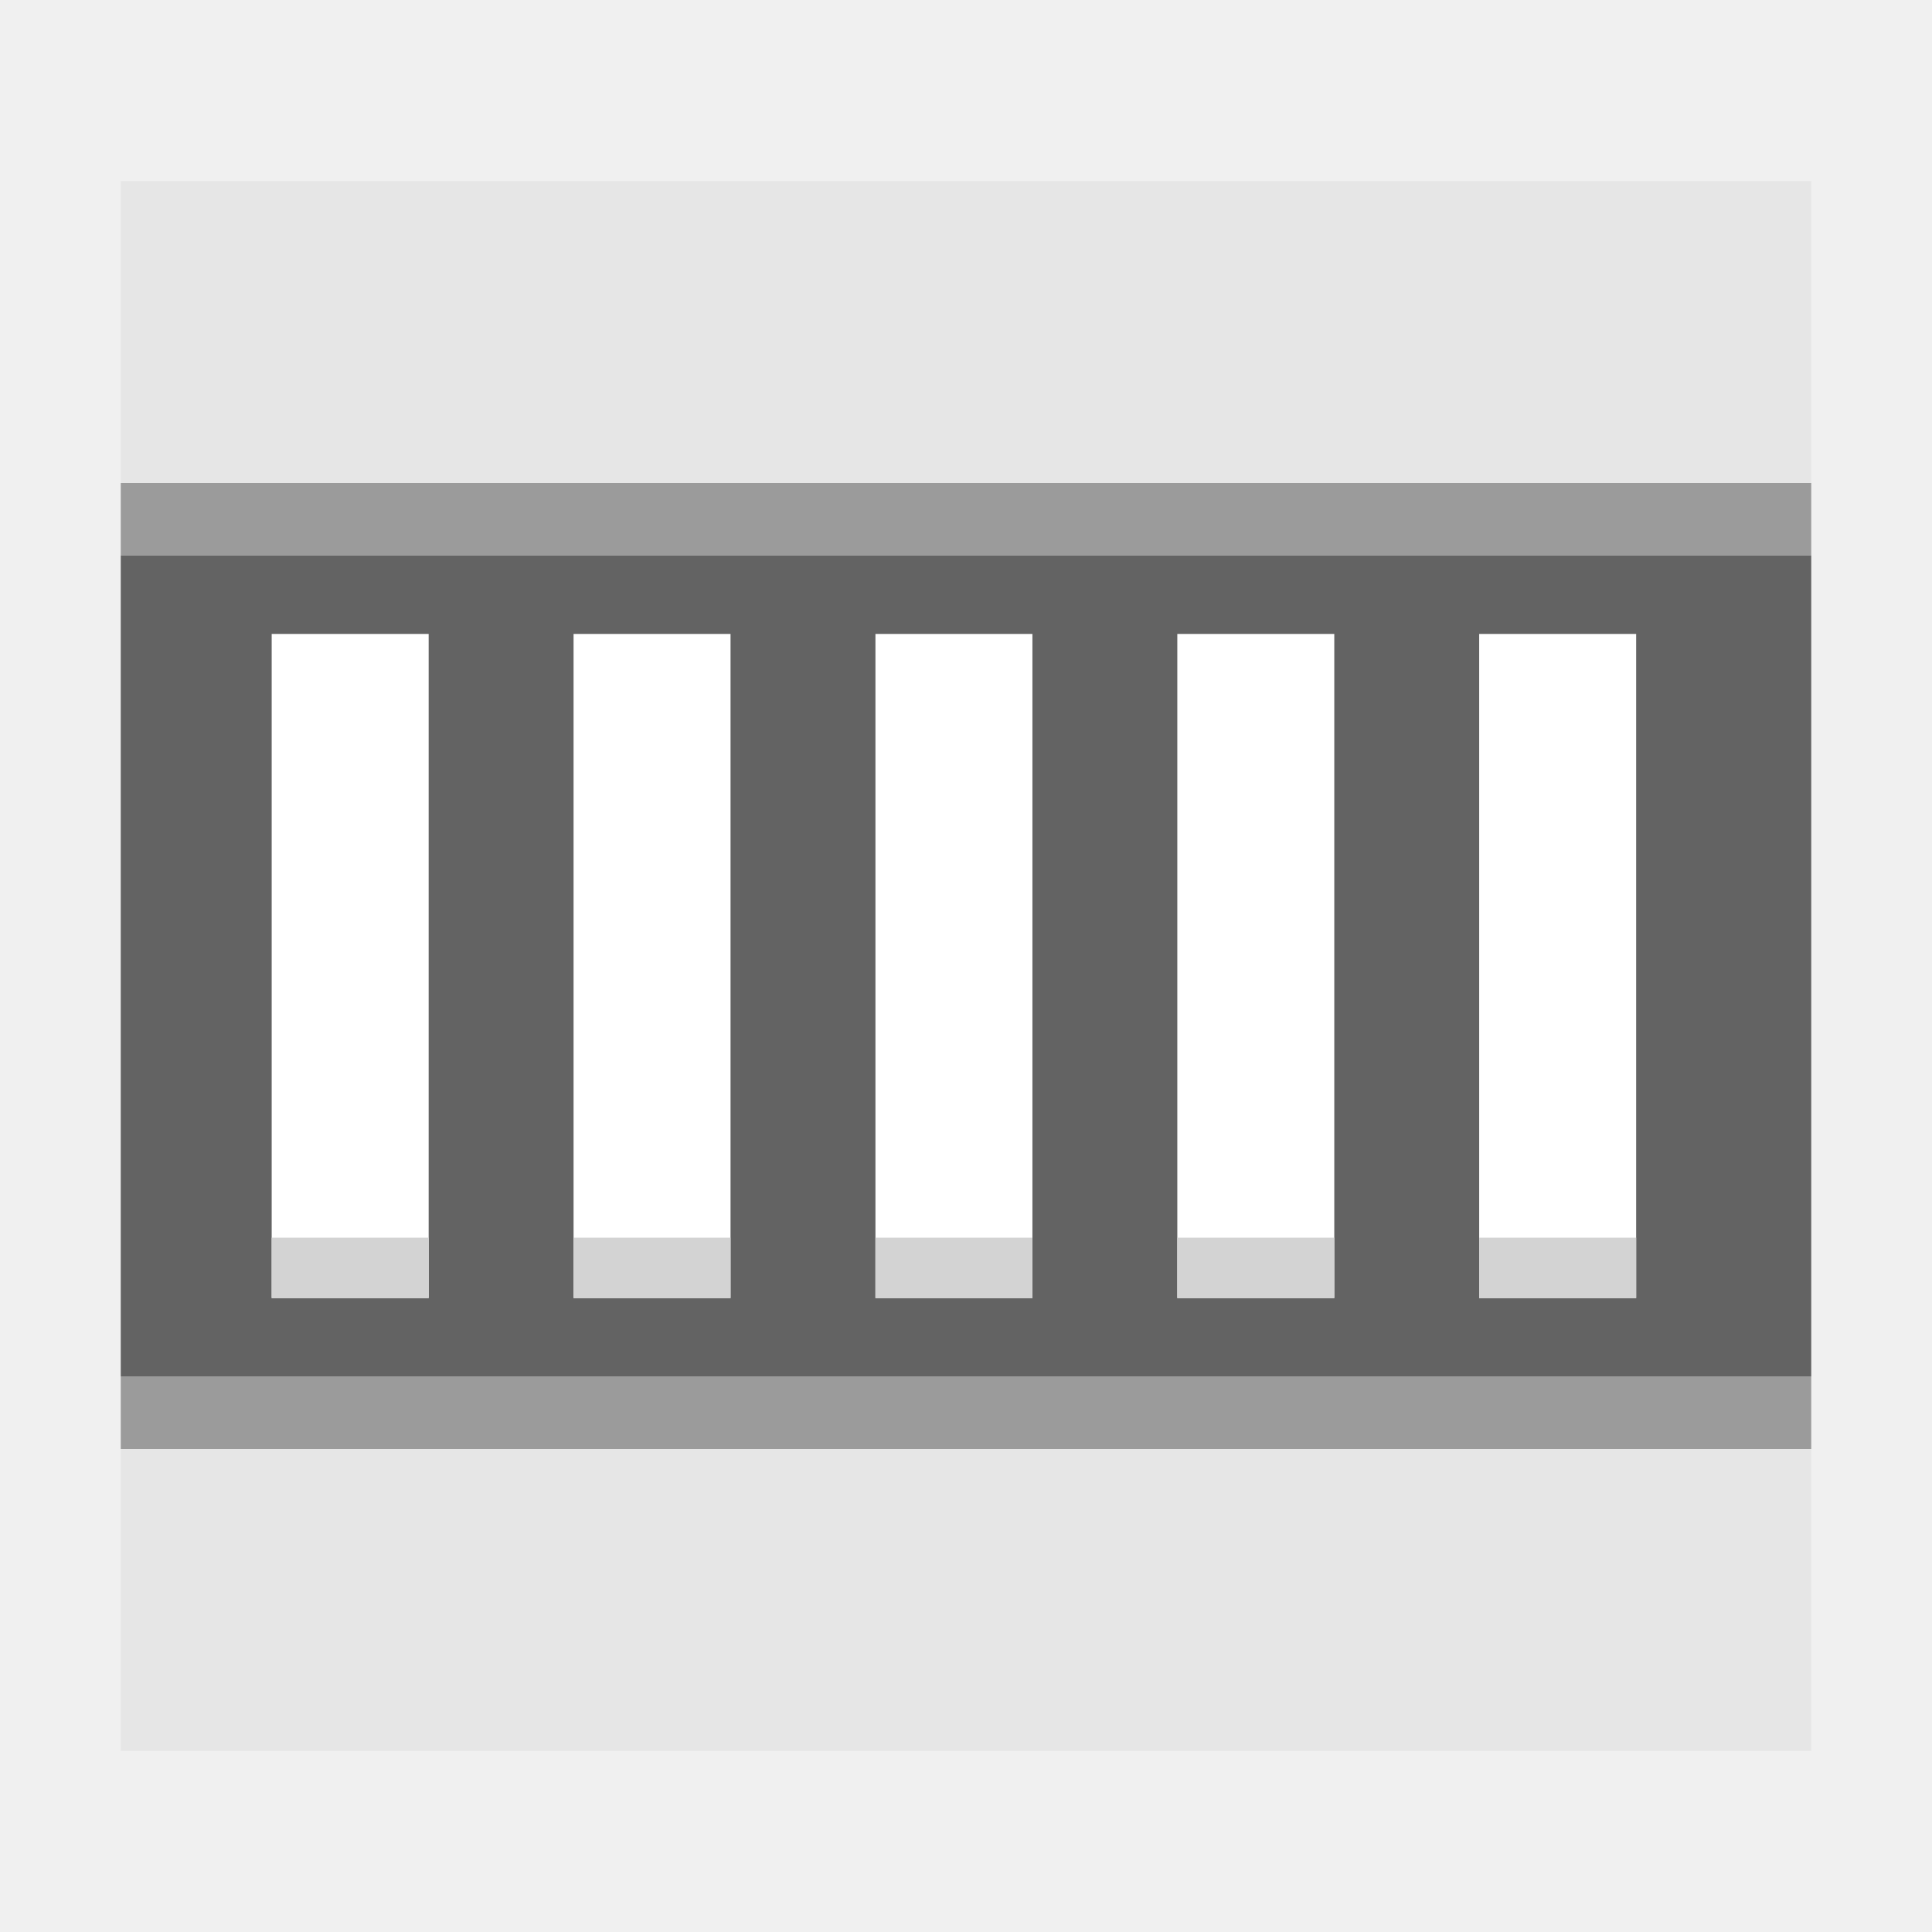
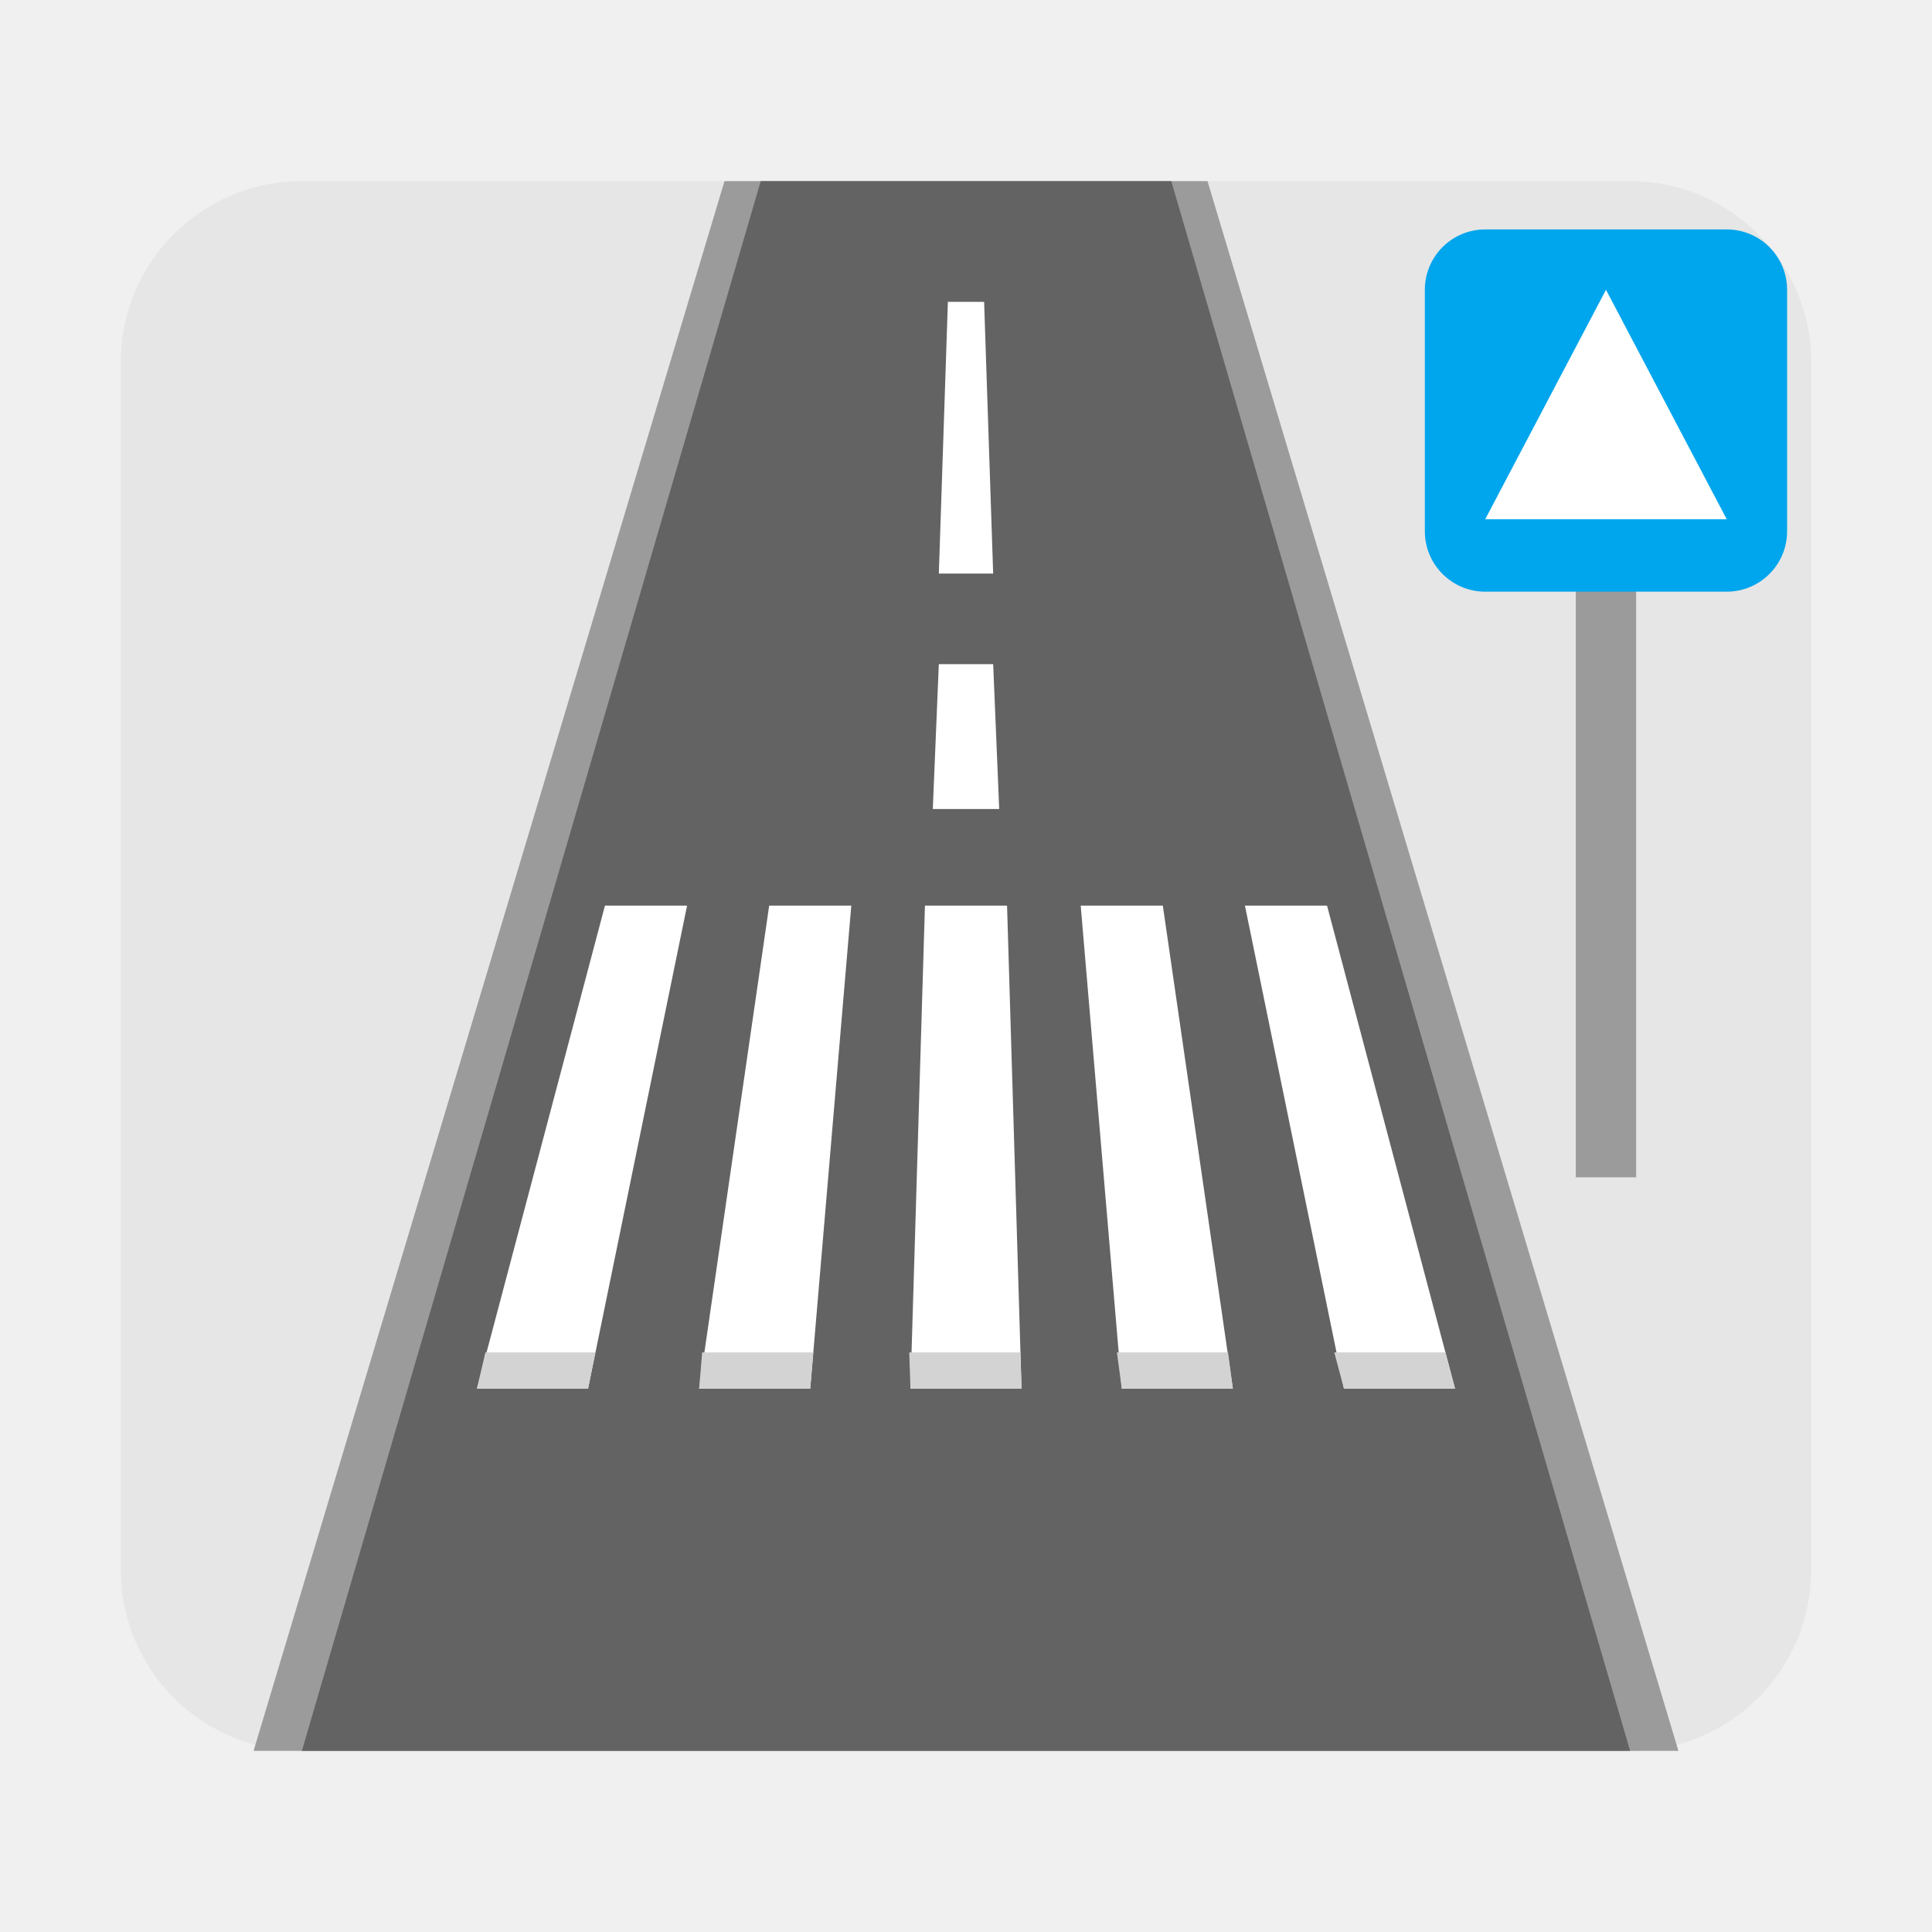
<svg xmlns="http://www.w3.org/2000/svg" viewBox="0 0 32 32">
-   <path fill="#e6e6e6" d="M2 3h28v5H2zm0 21h28v5H2z" />
-   <path fill="#9b9b9b" d="M2 8h28v1.2H2zm0 14.8h28V24H2z" />
-   <path fill="#636363" d="M2 9.2h28v13.6H2z" />
-   <path fill="#ffffff" d="M4.5 10.5h2.6v11H4.5zm5 0h2.6v11H9.5zm5 0h2.6v11h-2.6zm5 0h2.6v11h-2.6zm5 0h2.6v11h-2.6z" />
-   <path fill="#d3d3d3" d="M4.5 20.5h2.6v1H4.5zm5 0h2.6v1H9.5zm5 0h2.6v1h-2.6zm5 0h2.6v1h-2.6zm5 0h2.6v1h-2.6z" />
+   <path fill="#e6e6e6" d="M5 3h22a3 3 0 0 1 3 3v20a3 3 0 0 1-3 3H5a3 3 0 0 1-3-3V6a3 3 0 0 1 3-3" />
+   <path fill="#9b9b9b" d="M12 3h8l7.8 26H4.2z" />
+   <path fill="#636363" d="M12.6 3h6.8L27 29H5z" />
+   <path fill="#ffffff" d="M15.7 5h.6l.15 4.5h-.9zm-.15 6h.9l.1 2.4h-1.1zM7.9 23h1.84l1.64-8h-1.36zm3.68 0h1.84l.68-8h-1.36zm3.5 0h1.84l-.24-8h-1.36zm3.5 0h1.84l-1.16-8h-1.36zm3.68 0h1.84l-2.12-8h-1.36z" />
+   <path fill="#d3d3d3" d="M7.9 23h1.84l.12-.6H8.04zm3.68 0h1.84l.05-.6h-1.84zm3.5 0h1.84l-.02-.6h-1.84zm3.5 0h1.84l-.08-.6h-1.84zm3.68 0h1.84l-.16-.6h-1.84z" />
+   <path fill="#9b9b9b" d="M26.1 9h1v10.5h-1z" />
+   <path fill="#00a6ed" d="M24.6 3.8h4a1 1 0 0 1 1 1v4a1 1 0 0 1-1 1h-4a1 1 0 0 1-1-1v-4a1 1 0 0 1 1-1" />
+   <path fill="#ffffff" d="M26.6 4.8l2 3.8h-4z" />
</svg>
